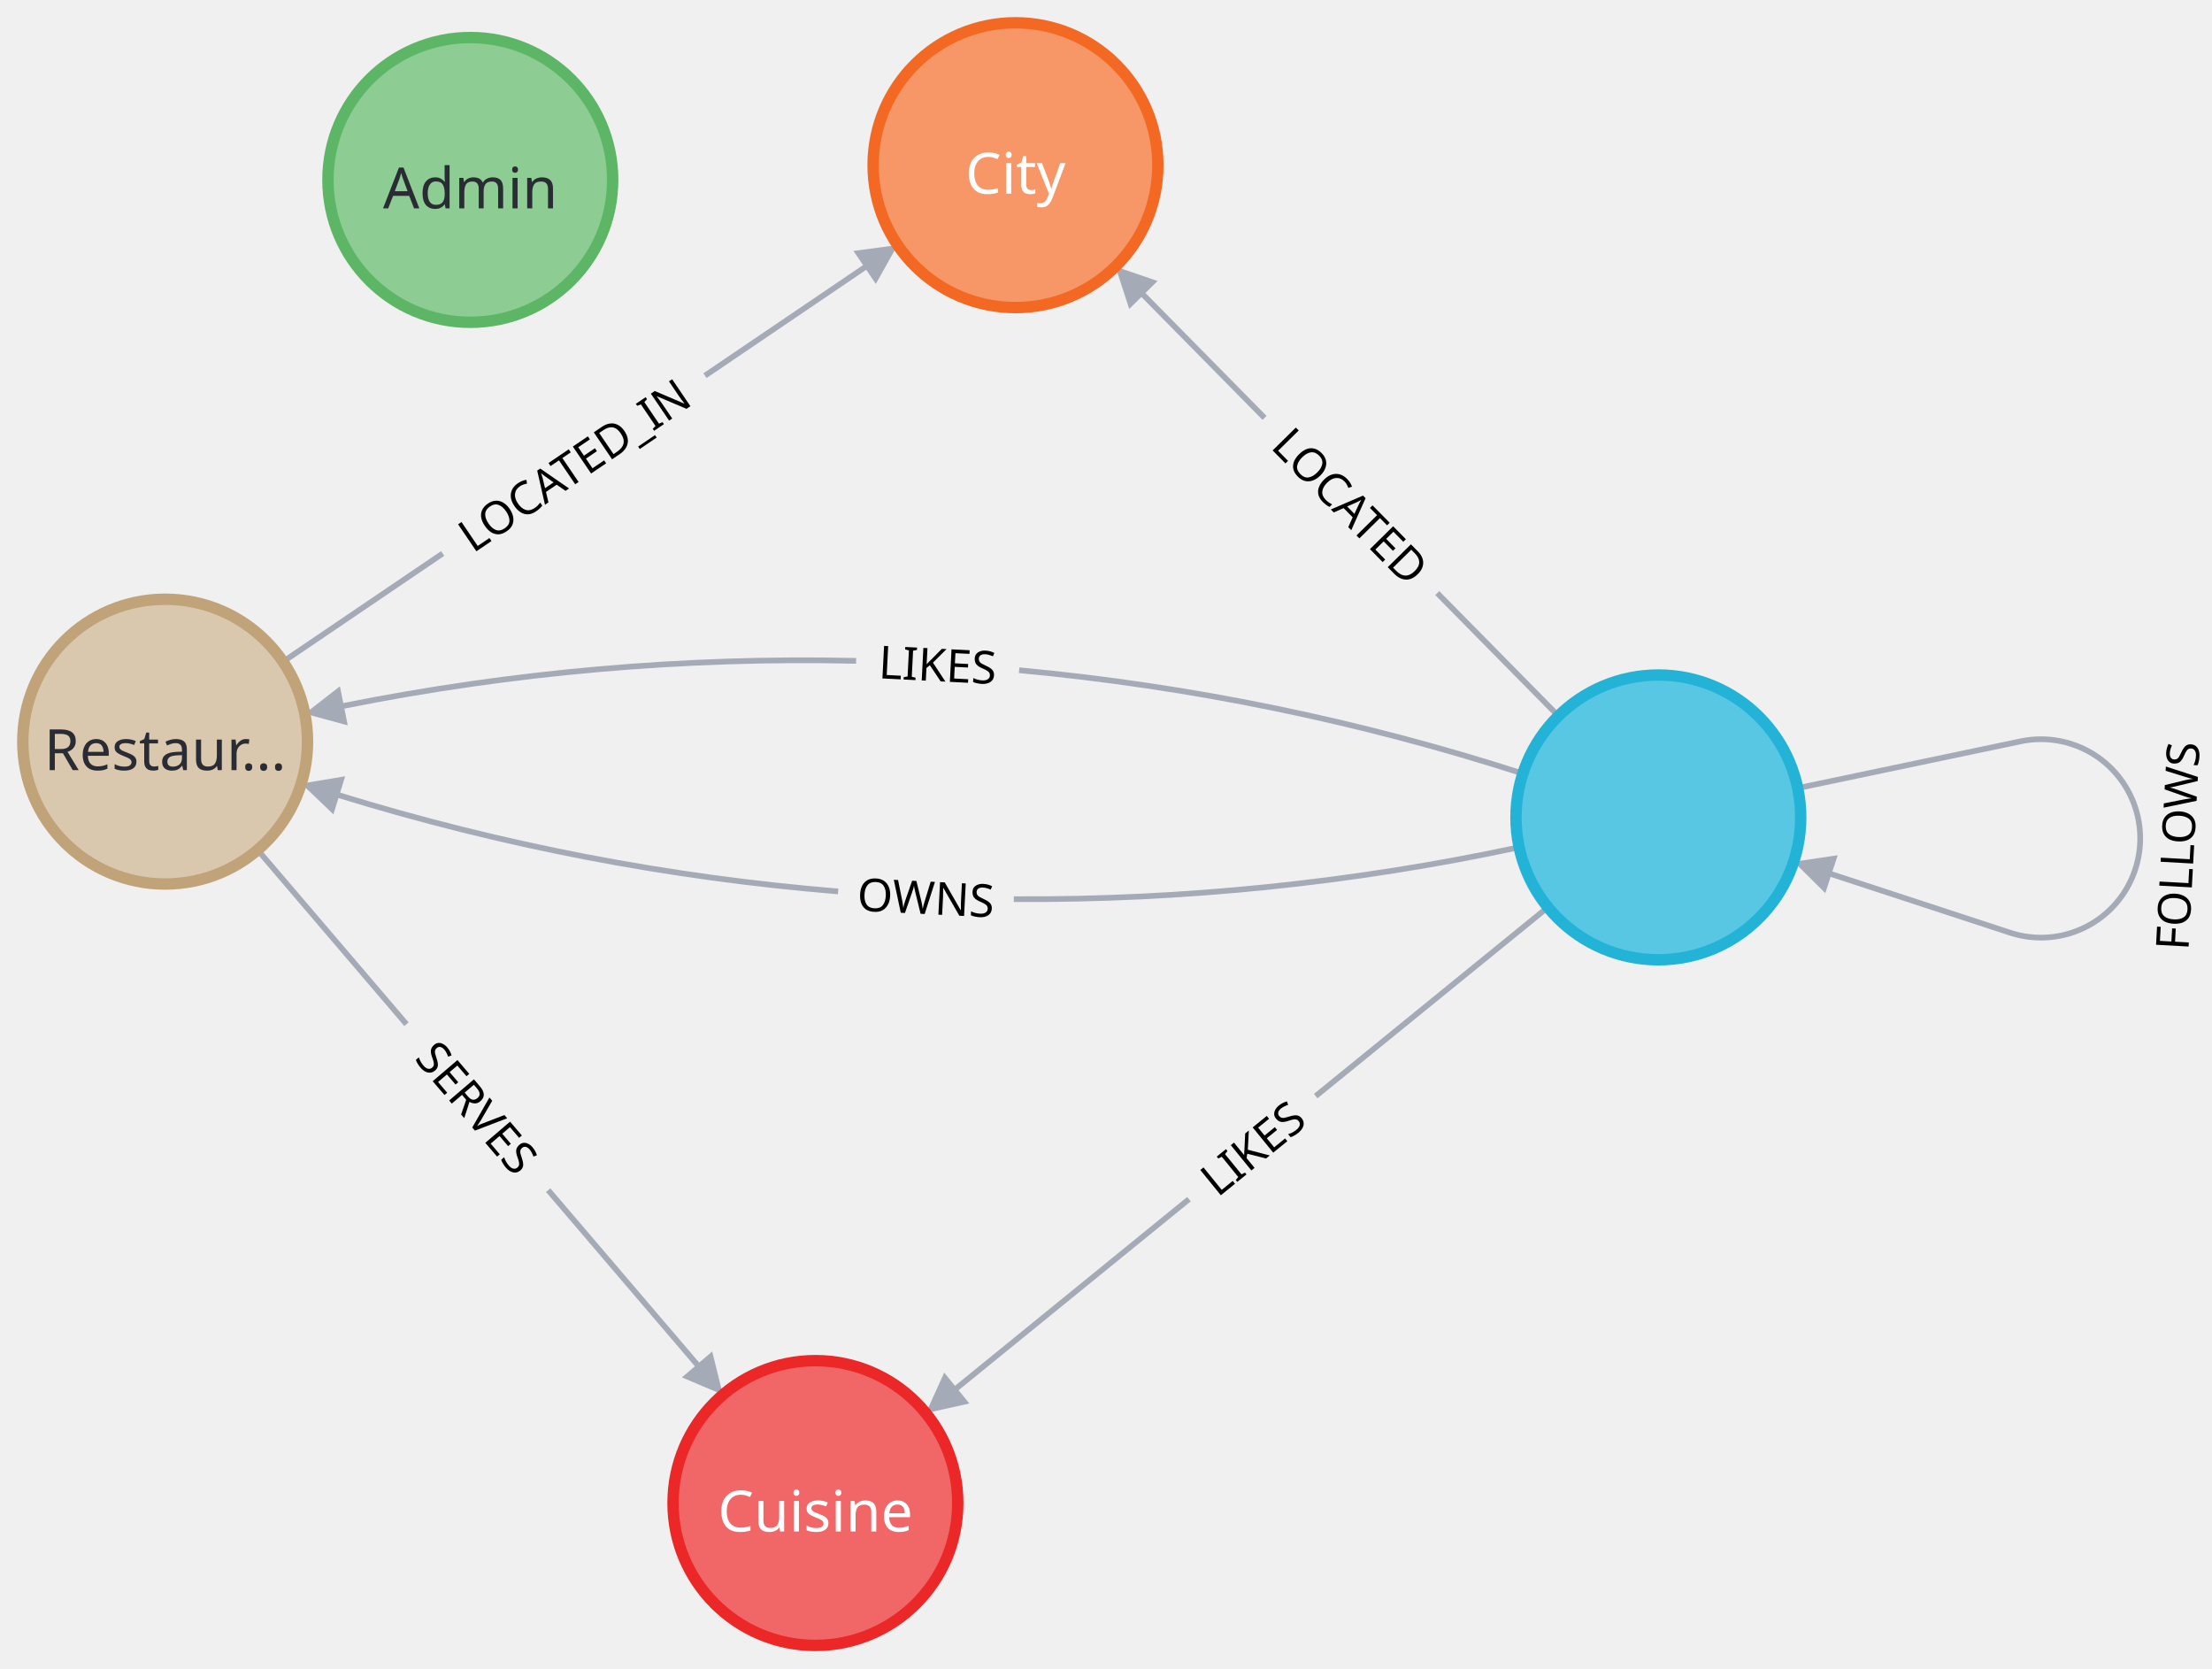
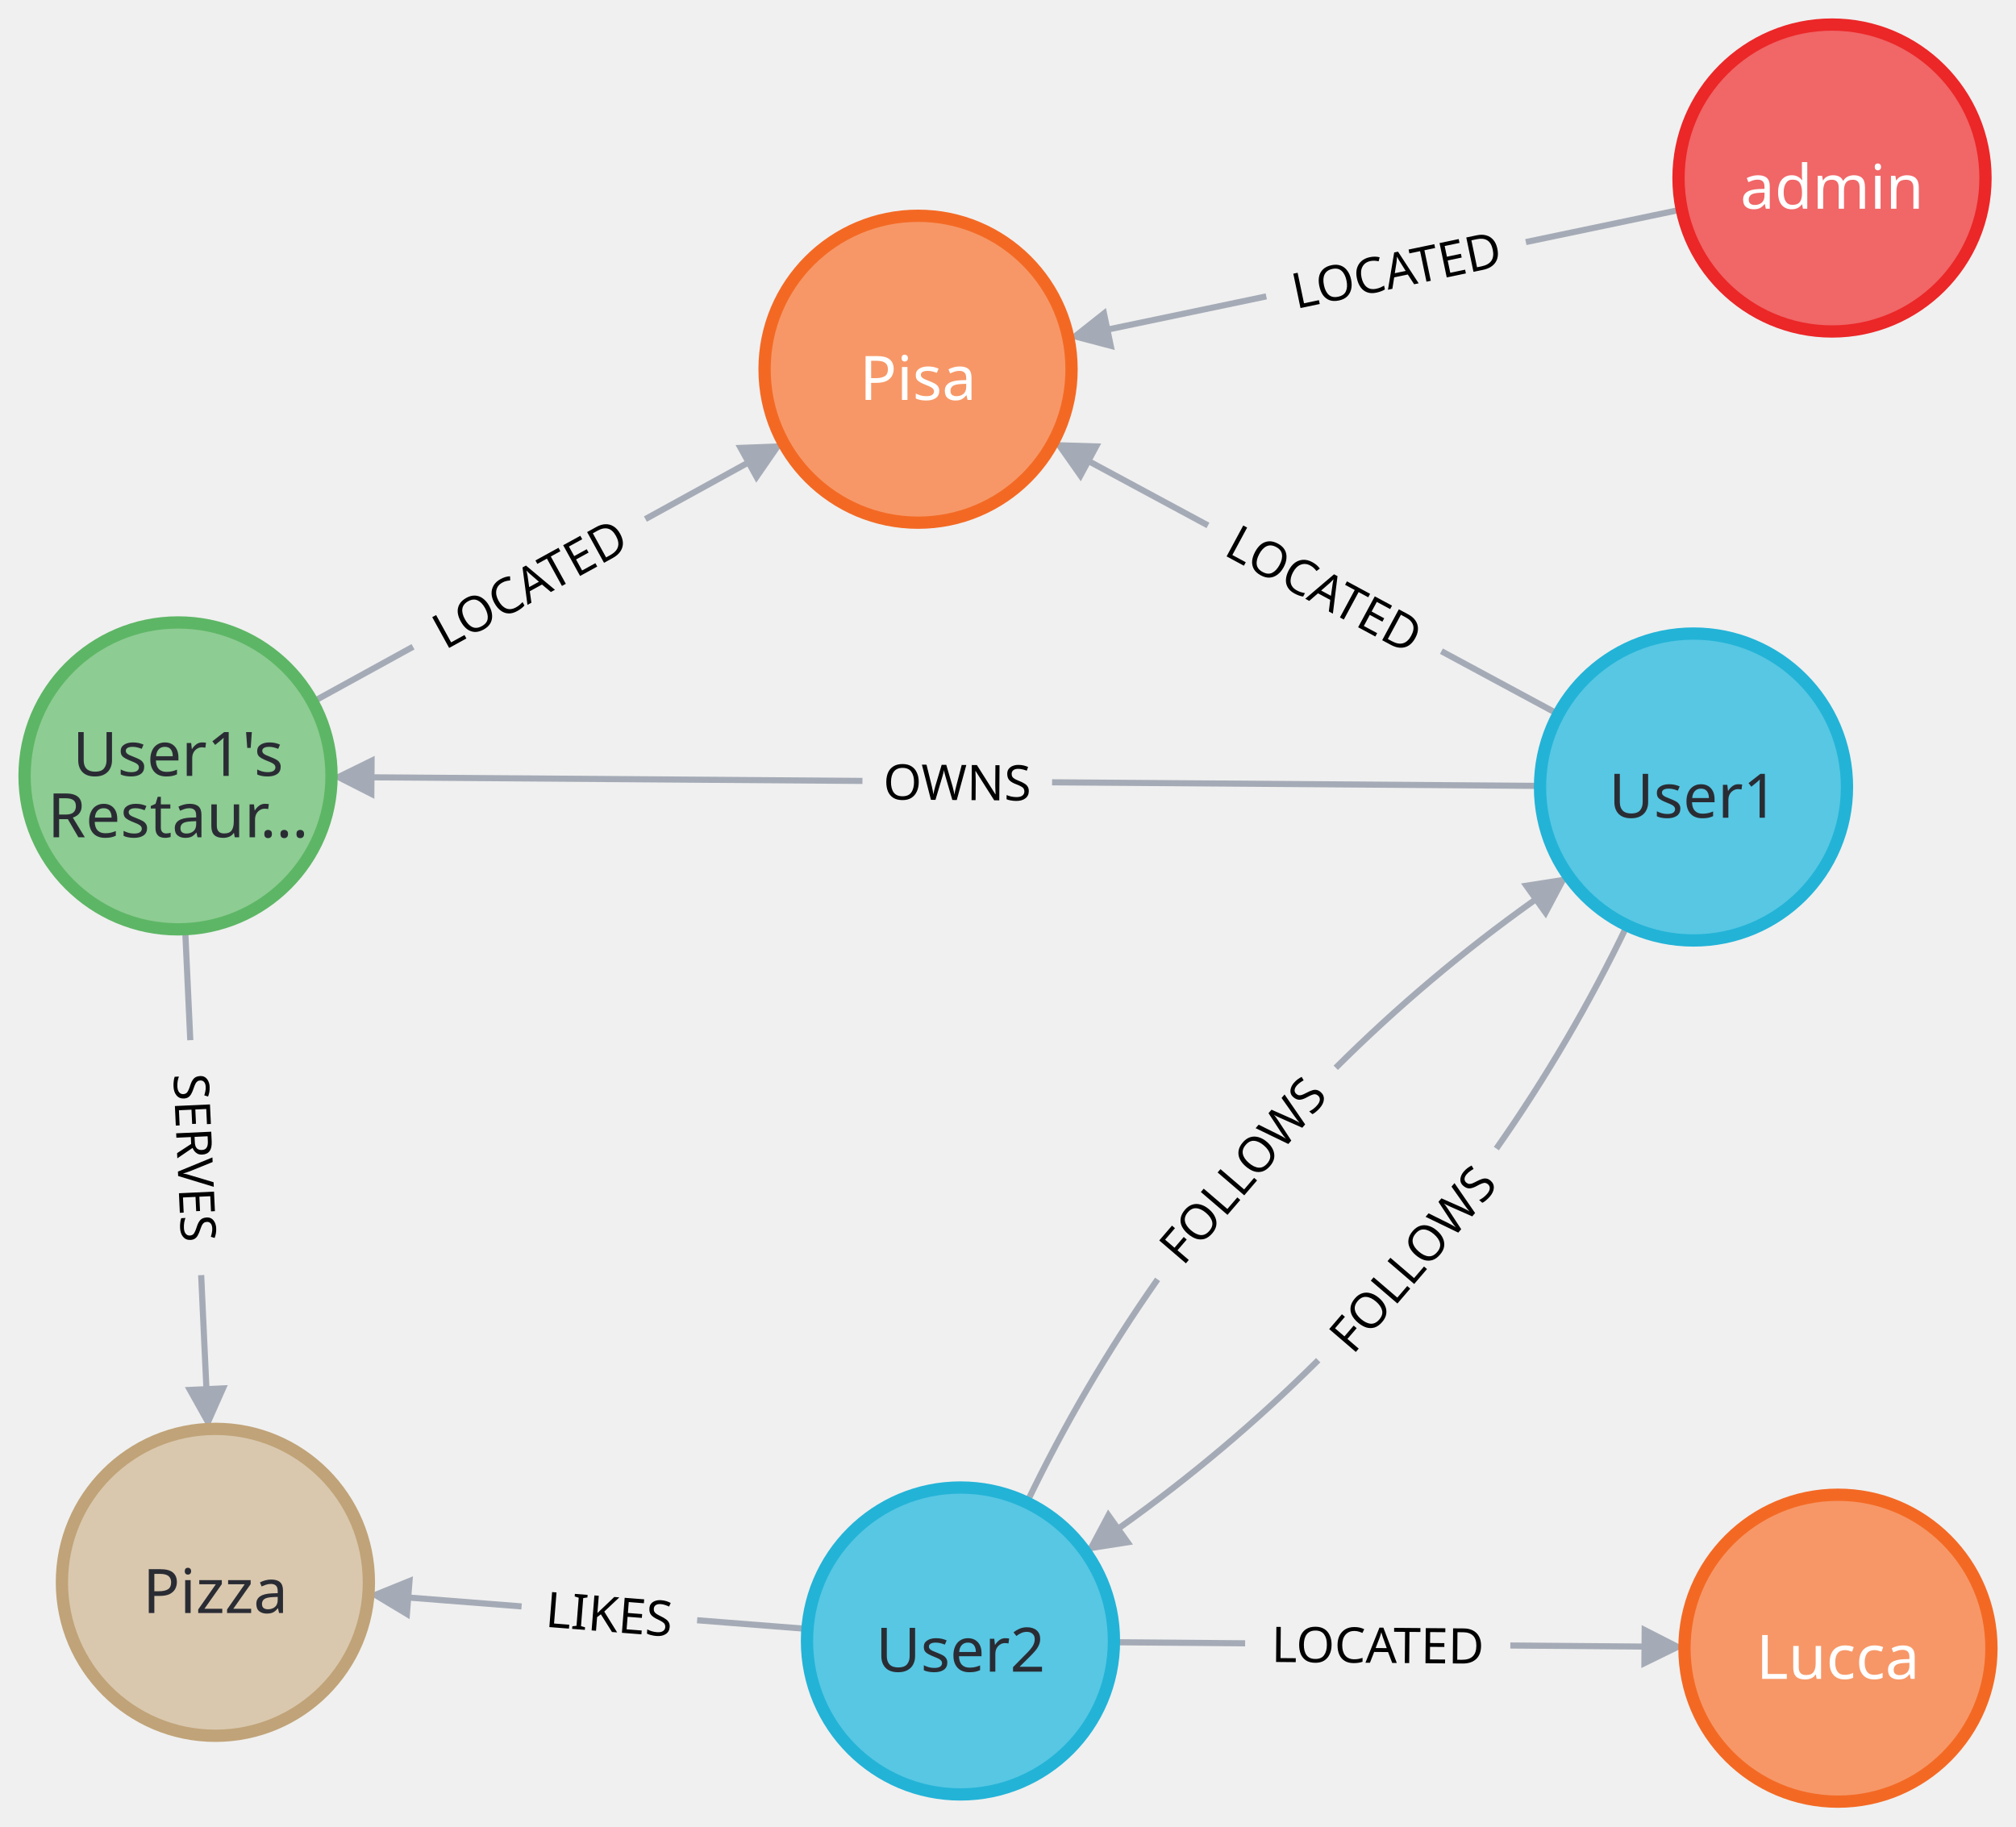
- <svg xmlns="http://www.w3.org/2000/svg" width="388.42" height="292.884" viewBox="-93.128 20.833 388.42 292.884">
+ <svg xmlns="http://www.w3.org/2000/svg" width="328.361" height="297.498" viewBox="-94.091 -89.783 328.361 297.498">
  <g class="layer relationships">
-     <g class="relationship" transform="translate(-64.1275 151.0395) rotate(325.8703)">
-       <path class="outline" fill="#A5ABB6" stroke="none" d="M 25 0.5 L 58.87 0.5 L 58.87 -0.5 L 25 -0.5 Z M 114.511 0.5 L 148.382 0.5 L 148.382 3.5 L 155.382 0 L 148.382 -3.5 L 148.382 -0.5 L 114.511 -0.5 Z" />
-       <text text-anchor="middle" pointer-events="none" font-size="8px" fill="#000000" x="86.691" y="3" font-family="sans-serif">LOCATED_IN</text>
+     <g class="relationship" transform="translate(62.3471 177.5386) rotate(184.5018)">
+       <path class="outline" fill="#A5ABB6" stroke="none" d="M 25 0.5 L 43.025 0.5 L 43.025 -0.5 L 25 -0.5 Z M 71.705 0.5 L 89.73 0.5 L 89.73 3.5 L 96.73 0 L 89.73 -3.5 L 89.73 -0.5 L 71.705 -0.5 Z" />
+       <text text-anchor="middle" pointer-events="none" font-size="8px" fill="#000000" x="57.365" y="3" transform="rotate(180 57.36479 0)" font-family="sans-serif">LIKES</text>
    </g>
-     <g class="relationship" transform="translate(-64.1275 151.0395) rotate(409.4976)">
-       <path class="outline" fill="#A5ABB6" stroke="none" d="M 25 0.5 L 65.245 0.5 L 65.245 -0.5 L 25 -0.5 Z M 103.558 0.5 L 143.803 0.5 L 143.803 3.5 L 150.803 0 L 143.803 -3.5 L 143.803 -0.5 L 103.558 -0.5 Z" />
-       <text text-anchor="middle" pointer-events="none" font-size="8px" fill="#000000" x="84.402" y="3" font-family="sans-serif">SERVES</text>
+     <g class="relationship" transform="translate(62.3471 177.5386) rotate(310.6379)">
+       <path class="outline" fill="#A5ABB6" stroke="none" d="M 24.019,-6.953 L 24.278,-5.988 A 256.15 256.15 0 0 1 65.658,-13.501 L 65.56,-14.496 A 257.15 257.15 0 0 0 24.019,-6.953 Z M 110.705,-14.926 L 110.627,-13.929 A 256.15 256.15 0 0 1 152.143,-7.206 L 151.422,-4.294 L 159.058,-6.009 L 153.104,-11.089 L 152.383,-8.177 A 257.15 257.15 0 0 0 110.705,-14.926" />
+       <text text-anchor="middle" pointer-events="none" font-size="8px" fill="#000000" x="88.128" y="-12.204" font-family="sans-serif">FOLLOWS</text>
    </g>
-     <g class="relationship" transform="translate(198.0734 164.3429) rotate(225.409)">
-       <path class="outline" fill="#A5ABB6" stroke="none" d="M 25 0.5 L 55.303 0.5 L 55.303 -0.5 L 25 -0.5 Z M 98.494 0.5 L 128.797 0.5 L 128.797 3.5 L 135.797 0 L 128.797 -3.5 L 128.797 -0.5 L 98.494 -0.5 Z" />
-       <text text-anchor="middle" pointer-events="none" font-size="8px" fill="#000000" x="76.899" y="3" transform="rotate(180 76.89873 0)" font-family="sans-serif">LOCATED</text>
+     <g class="relationship" transform="translate(62.3471 177.5386) rotate(360.4714)">
+       <path class="outline" fill="#A5ABB6" stroke="none" d="M 25 0.5 L 46.368 0.5 L 46.368 -0.5 L 25 -0.5 Z M 89.559 0.5 L 110.927 0.5 L 110.927 3.5 L 117.927 0 L 110.927 -3.5 L 110.927 -0.5 L 89.559 -0.5 Z" />
+       <text text-anchor="middle" pointer-events="none" font-size="8px" fill="#000000" x="67.964" y="3" font-family="sans-serif">LOCATED</text>
    </g>
-     <g class="relationship" transform="translate(198.0734 164.3429) rotate(273.145)">
-       <path class="outline" fill="#A5ABB6" stroke="none" d="M 6.953 24.019 L 17.306 62.656 A 17.917 17.917 0 1 1 -17.306 62.656 L -8.765 30.78 L -4.901 31.815 L -6.47 24.148 L -11.663 30.004 L -7.799 31.039 L -16.34 62.915 A 16.917 16.917 0 1 0 16.34 62.915 L 5.988 24.278 Z" />
-       <text text-anchor="middle" pointer-events="none" font-size="8px" fill="#000000" x="0" y="94.21" font-family="sans-serif">FOLLOWS</text>
+     <g class="relationship" transform="translate(181.7422 38.42439) rotate(180.4202)">
+       <path class="outline" fill="#A5ABB6" stroke="none" d="M 25 0.5 L 104.477 0.5 L 104.477 -0.5 L 25 -0.5 Z M 135.363 0.5 L 214.84 0.5 L 214.84 3.5 L 221.84 0 L 214.84 -3.5 L 214.84 -0.5 L 135.363 -0.5 Z" />
+       <text text-anchor="middle" pointer-events="none" font-size="8px" fill="#000000" x="119.92" y="3" transform="rotate(180 119.92 0)" font-family="sans-serif">OWNS</text>
    </g>
-     <g class="relationship" transform="translate(198.0734 164.3429) rotate(182.9045)">
-       <path class="outline" fill="#A5ABB6" stroke="none" d="M 24.019,-6.953 L 24.278,-5.988 A 410.448 410.448 0 0 1 112.329,-19.57 L 112.285,-20.569 A 411.448 411.448 0 0 0 24.019,-6.953 Z M 143.201,-20.777 L 143.17,-19.778 A 410.448 410.448 0 0 1 231.397,-7.381 L 230.66,-4.473 L 238.305,-6.145 L 232.38,-11.258 L 231.643,-8.35 A 411.448 411.448 0 0 0 143.201,-20.777" />
-       <text text-anchor="middle" pointer-events="none" font-size="8px" fill="#000000" x="127.745" y="-17.464" transform="rotate(180 127.7446 -20.46387)" font-family="sans-serif">OWNS</text>
+     <g class="relationship" transform="translate(181.7422 38.42439) rotate(208.318)">
+       <path class="outline" fill="#A5ABB6" stroke="none" d="M 25 0.5 L 46.64 0.5 L 46.64 -0.5 L 25 -0.5 Z M 89.832 0.5 L 111.472 0.5 L 111.472 3.5 L 118.472 0 L 111.472 -3.5 L 111.472 -0.5 L 89.832 -0.5 Z" />
+       <text text-anchor="middle" pointer-events="none" font-size="8px" fill="#000000" x="68.236" y="3" transform="rotate(180 68.23588 0)" font-family="sans-serif">LOCATED</text>
    </g>
-     <g class="relationship" transform="translate(198.0734 164.3429) rotate(182.9045)">
-       <path class="outline" fill="#A5ABB6" stroke="none" d="M 24.019,6.953 L 24.278,5.988 A 410.448 410.448 0 0 0 113.43,19.618 L 113.389,20.617 A 411.448 411.448 0 0 1 24.019,6.953 Z M 142.097,20.81 L 142.069,19.81 A 410.448 410.448 0 0 0 231.397,7.381 L 230.66,4.473 L 238.305,6.145 L 232.38,11.258 L 231.643,8.35 A 411.448 411.448 0 0 1 142.097,20.81" />
-       <text text-anchor="middle" pointer-events="none" font-size="8px" fill="#000000" x="127.745" y="23.464" transform="rotate(180 127.7446 20.46387)" font-family="sans-serif">LIKES</text>
+     <g class="relationship" transform="translate(181.7422 38.42439) rotate(490.6379)">
+       <path class="outline" fill="#A5ABB6" stroke="none" d="M 24.019,-6.953 L 24.278,-5.988 A 256.15 256.15 0 0 1 65.658,-13.501 L 65.56,-14.496 A 257.15 257.15 0 0 0 24.019,-6.953 Z M 110.705,-14.926 L 110.627,-13.929 A 256.15 256.15 0 0 1 152.143,-7.206 L 151.422,-4.294 L 159.058,-6.009 L 153.104,-11.089 L 152.383,-8.177 A 257.15 257.15 0 0 0 110.705,-14.926" />
+       <text text-anchor="middle" pointer-events="none" font-size="8px" fill="#000000" x="88.128" y="-12.204" transform="rotate(180 88.12807 -15.20396)" font-family="sans-serif">FOLLOWS</text>
    </g>
-     <g class="relationship" transform="translate(198.0734 164.3429) rotate(500.8811)">
-       <path class="outline" fill="#A5ABB6" stroke="none" d="M 25 0.5 L 77.554 0.5 L 77.554 -0.5 L 25 -0.5 Z M 106.234 0.5 L 158.787 0.5 L 158.787 3.5 L 165.787 0 L 158.787 -3.5 L 158.787 -0.5 L 106.234 -0.5 Z" />
-       <text text-anchor="middle" pointer-events="none" font-size="8px" fill="#000000" x="91.894" y="3" transform="rotate(180 91.8937 0)" font-family="sans-serif">LIKES</text>
+     <g class="relationship" transform="translate(204.3013 -60.78296) rotate(528.1813)">
+       <path class="outline" fill="#A5ABB6" stroke="none" d="M 25 0.5 L 50.947 0.5 L 50.947 -0.5 L 25 -0.5 Z M 94.138 0.5 L 120.085 0.5 L 120.085 3.5 L 127.085 0 L 120.085 -3.5 L 120.085 -0.5 L 94.138 -0.5 Z" />
+       <text text-anchor="middle" pointer-events="none" font-size="8px" fill="#000000" x="72.543" y="3" transform="rotate(180 72.54274 0)" font-family="sans-serif">LOCATED</text>
+     </g>
+     <g class="relationship" transform="translate(-65.09129 36.6142) rotate(447.3483)">
+       <path class="outline" fill="#A5ABB6" stroke="none" d="M 25 0.5 L 43.099 0.5 L 43.099 -0.5 L 25 -0.5 Z M 81.412 0.5 L 99.511 0.5 L 99.511 3.5 L 106.511 0 L 99.511 -3.5 L 99.511 -0.5 L 81.412 -0.5 Z" />
+       <text text-anchor="middle" pointer-events="none" font-size="8px" fill="#000000" x="62.255" y="3" font-family="sans-serif">SERVES</text>
+     </g>
+     <g class="relationship" transform="translate(-65.09129 36.6142) rotate(331.2054)">
+       <path class="outline" fill="#A5ABB6" stroke="none" d="M 25 0.5 L 43.673 0.5 L 43.673 -0.5 L 25 -0.5 Z M 86.864 0.5 L 105.537 0.5 L 105.537 3.5 L 112.537 0 L 105.537 -3.5 L 105.537 -0.5 L 86.864 -0.5 Z" />
+       <text text-anchor="middle" pointer-events="none" font-size="8px" fill="#000000" x="65.269" y="3" font-family="sans-serif">LOCATED</text>
    </g>
  </g>
  <g class="layer nodes">
-     <g class="node" transform="translate(-64.1275,151.0395)">
+     <g class="node" transform="translate(205.2694,178.7146)">
+       <circle class="outline" cx="0" cy="0" r="25" fill="#F79767" stroke="#f36924" stroke-width="2px" />
+       <text text-anchor="middle" pointer-events="none" font-family="sans-serif" dy="1.562" font-size="25" fill="#FFFFFF" />
+       <text text-anchor="middle" pointer-events="none" y="5" font-size="10px" fill="#FFFFFF" font-family="sans-serif"> Lucca</text>
+     </g>
+     <g class="node" transform="translate(62.3471,177.5386)">
+       <circle class="outline" cx="0" cy="0" r="25" fill="#57C7E3" stroke="#23b3d7" stroke-width="2px" />
+       <text text-anchor="middle" pointer-events="none" font-family="sans-serif" dy="1.562" font-size="25" fill="#2A2C34" />
+       <text text-anchor="middle" pointer-events="none" y="5" font-size="10px" fill="#2A2C34" font-family="sans-serif"> User2</text>
+     </g>
+     <g class="node" transform="translate(181.7422,38.42439)">
+       <circle class="outline" cx="0" cy="0" r="25" fill="#57C7E3" stroke="#23b3d7" stroke-width="2px" />
+       <text text-anchor="middle" pointer-events="none" font-family="sans-serif" dy="1.562" font-size="25" fill="#2A2C34" />
+       <text text-anchor="middle" pointer-events="none" y="5" font-size="10px" fill="#2A2C34" font-family="sans-serif"> User1</text>
+     </g>
+     <g class="node" transform="translate(55.43994,-29.63362)">
+       <circle class="outline" cx="0" cy="0" r="25" fill="#F79767" stroke="#f36924" stroke-width="2px" />
+       <text text-anchor="middle" pointer-events="none" font-family="sans-serif" dy="1.562" font-size="25" fill="#FFFFFF" />
+       <text text-anchor="middle" pointer-events="none" y="5" font-size="10px" fill="#FFFFFF" font-family="sans-serif"> Pisa</text>
+     </g>
+     <g class="node" transform="translate(204.3013,-60.78296)">
+       <circle class="outline" cx="0" cy="0" r="25" fill="#F16667" stroke="#eb2728" stroke-width="2px" />
+       <text text-anchor="middle" pointer-events="none" font-family="sans-serif" dy="1.562" font-size="25" fill="#FFFFFF" />
+       <text text-anchor="middle" pointer-events="none" y="5" font-size="10px" fill="#FFFFFF" font-family="sans-serif"> admin</text>
+     </g>
+     <g class="node" transform="translate(-59.00693,167.9839)">
      <circle class="outline" cx="0" cy="0" r="25" fill="#D9C8AE" stroke="#c0a378" stroke-width="2px" />
      <text text-anchor="middle" pointer-events="none" font-family="sans-serif" dy="1.562" font-size="25" fill="#2A2C34" />
-       <text text-anchor="middle" pointer-events="none" y="5" font-size="10px" fill="#2A2C34" font-family="sans-serif"> Restaur…</text>
+       <text text-anchor="middle" pointer-events="none" y="5" font-size="10px" fill="#2A2C34" font-family="sans-serif"> Pizza</text>
    </g>
-     <g class="node" transform="translate(50.05326,284.7167)">
-       <circle class="outline" cx="0" cy="0" r="25" fill="#F16667" stroke="#eb2728" stroke-width="2px" />
-       <text text-anchor="middle" pointer-events="none" font-family="sans-serif" dy="1.562" font-size="25" fill="#FFFFFF" />
-       <text text-anchor="middle" pointer-events="none" y="5" font-size="10px" fill="#FFFFFF" font-family="sans-serif"> Cuisine</text>
-     </g>
-     <g class="node" transform="translate(198.0734,164.3429)">
-       <circle class="outline" cx="0" cy="0" r="25" fill="#57C7E3" stroke="#23b3d7" stroke-width="2px" />
-       <text text-anchor="middle" pointer-events="none" font-family="sans-serif" dy="1.562" font-size="25" fill="#2A2C34" />
-       <text text-anchor="middle" pointer-events="none" y="5" font-size="10px" fill="#2A2C34" font-family="sans-serif"> </text>
-     </g>
-     <g class="node" transform="translate(85.18693,49.83317)">
-       <circle class="outline" cx="0" cy="0" r="25" fill="#F79767" stroke="#f36924" stroke-width="2px" />
-       <text text-anchor="middle" pointer-events="none" font-family="sans-serif" dy="1.562" font-size="25" fill="#FFFFFF" />
-       <text text-anchor="middle" pointer-events="none" y="5" font-size="10px" fill="#FFFFFF" font-family="sans-serif"> City</text>
-     </g>
-     <g class="node" transform="translate(-10.54387,52.421)">
+     <g class="node" transform="translate(-65.09129,36.6142)">
      <circle class="outline" cx="0" cy="0" r="25" fill="#8DCC93" stroke="#5db665" stroke-width="2px" />
      <text text-anchor="middle" pointer-events="none" font-family="sans-serif" dy="1.562" font-size="25" fill="#2A2C34" />
-       <text text-anchor="middle" pointer-events="none" y="5" font-size="10px" fill="#2A2C34" font-family="sans-serif"> Admin</text>
+       <text text-anchor="middle" pointer-events="none" font-family="sans-serif" dy="1.562" font-size="25" fill="#2A2C34" />
+       <text text-anchor="middle" pointer-events="none" y="0" font-size="10px" fill="#2A2C34" font-family="sans-serif"> User1's</text>
+       <text text-anchor="middle" pointer-events="none" y="10" font-size="10px" fill="#2A2C34" font-family="sans-serif"> Restaur…</text>
    </g>
  </g>
</svg>
